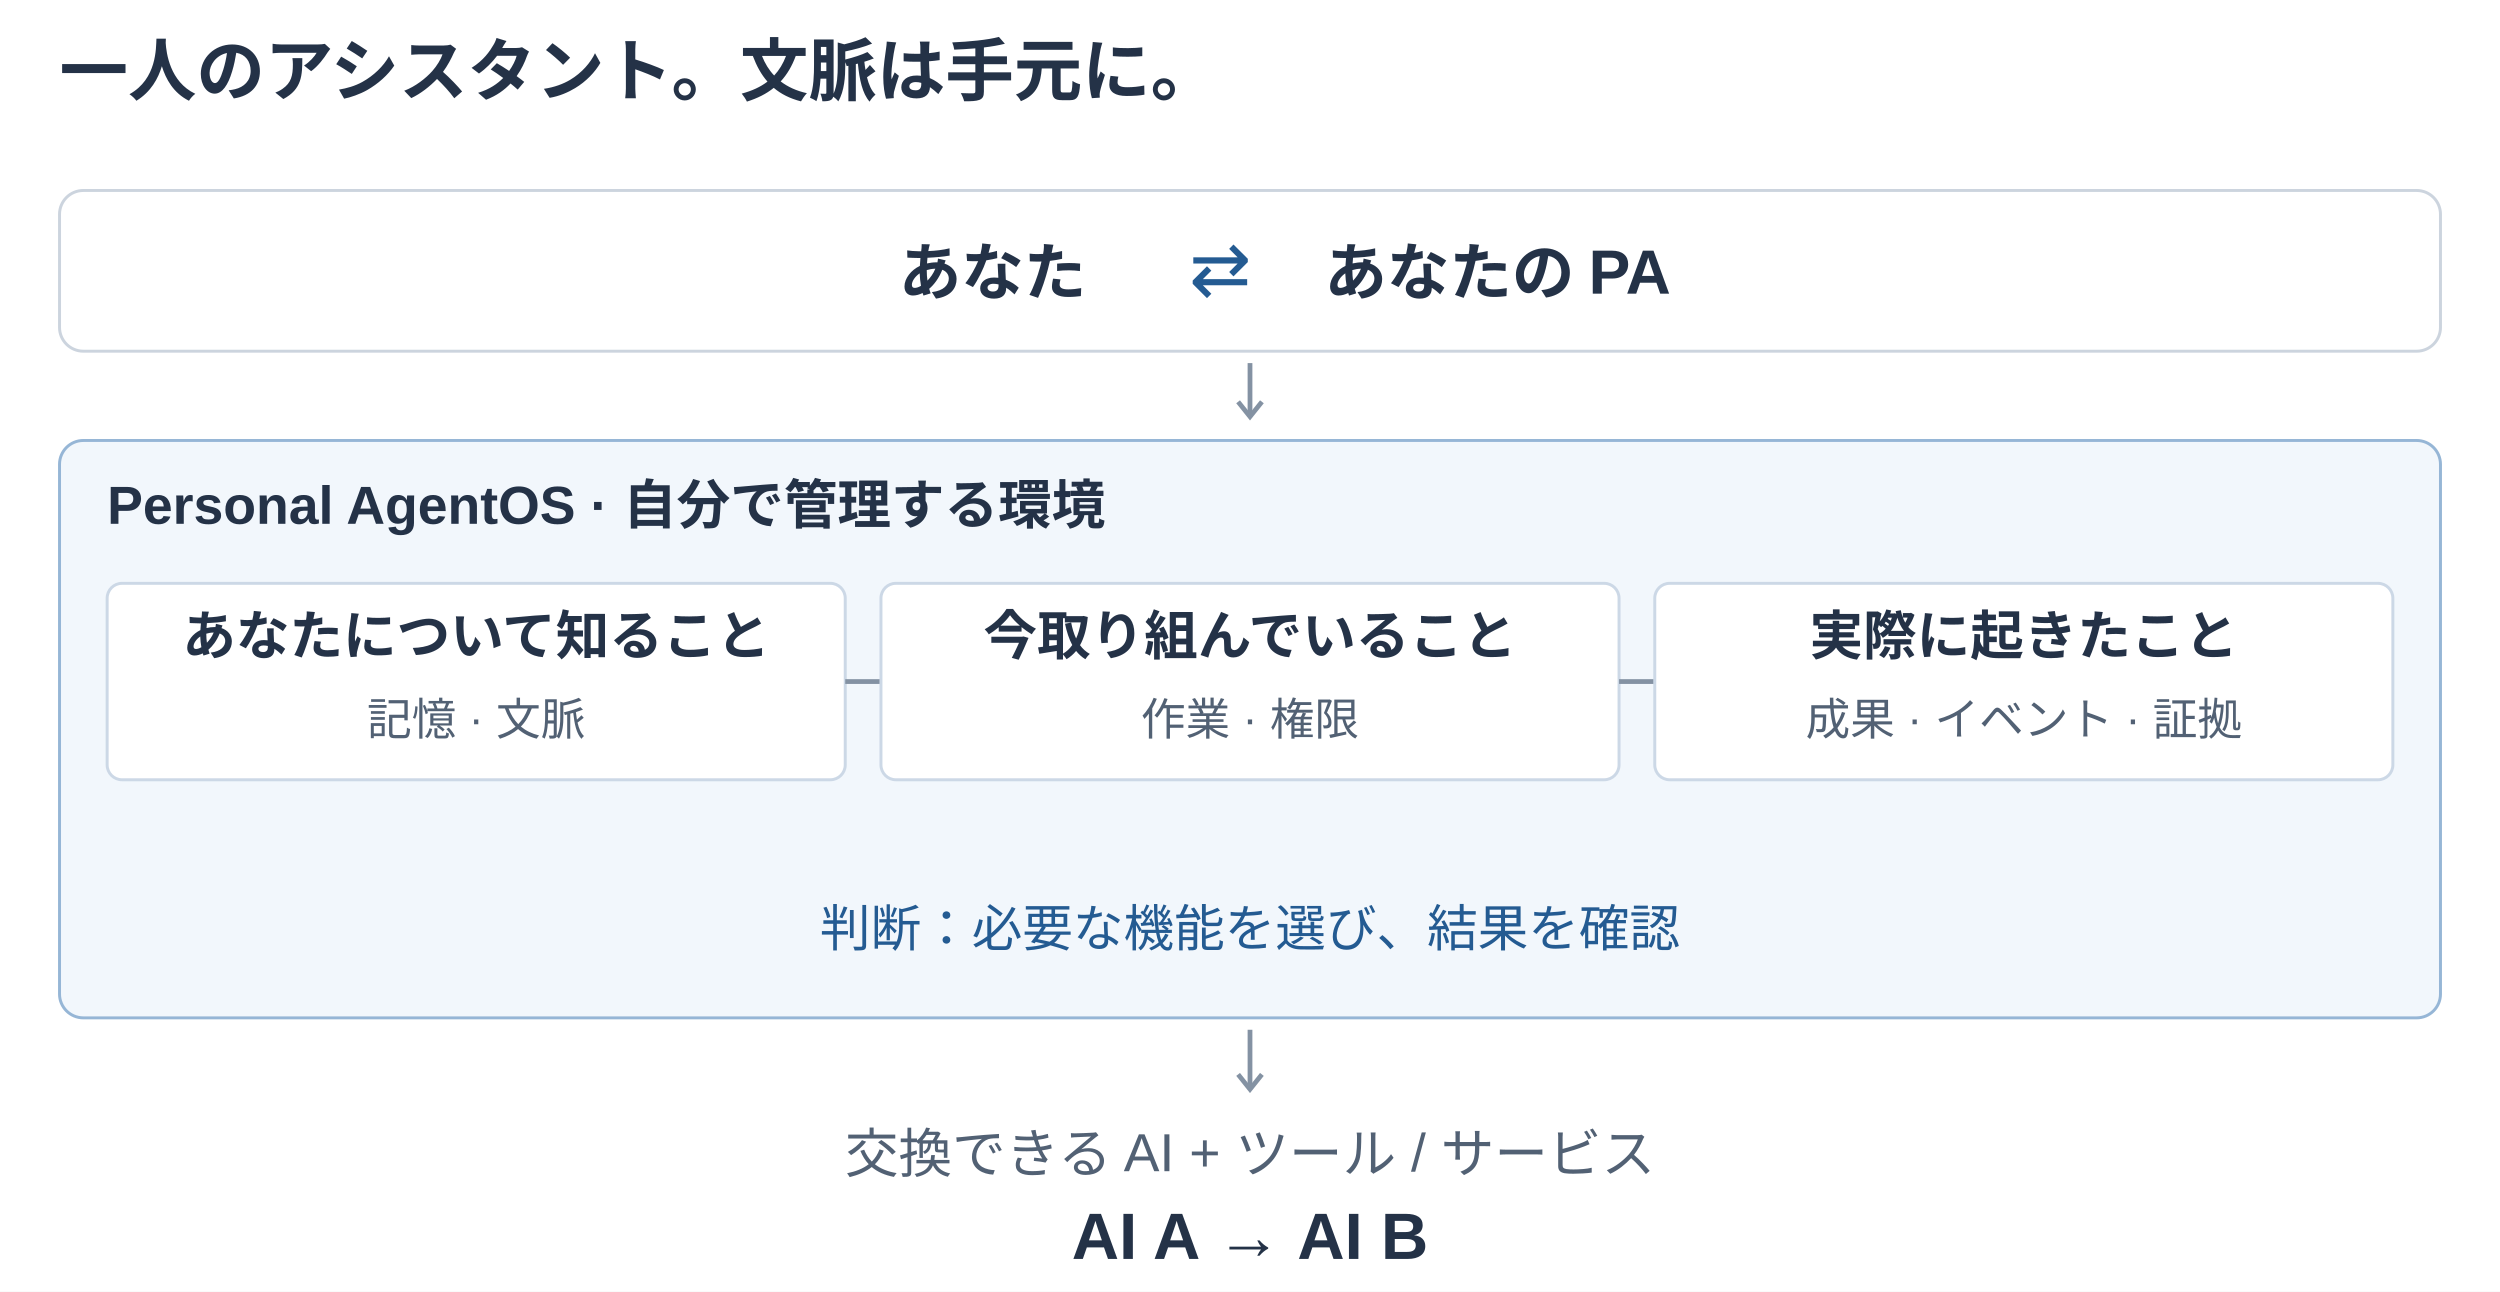
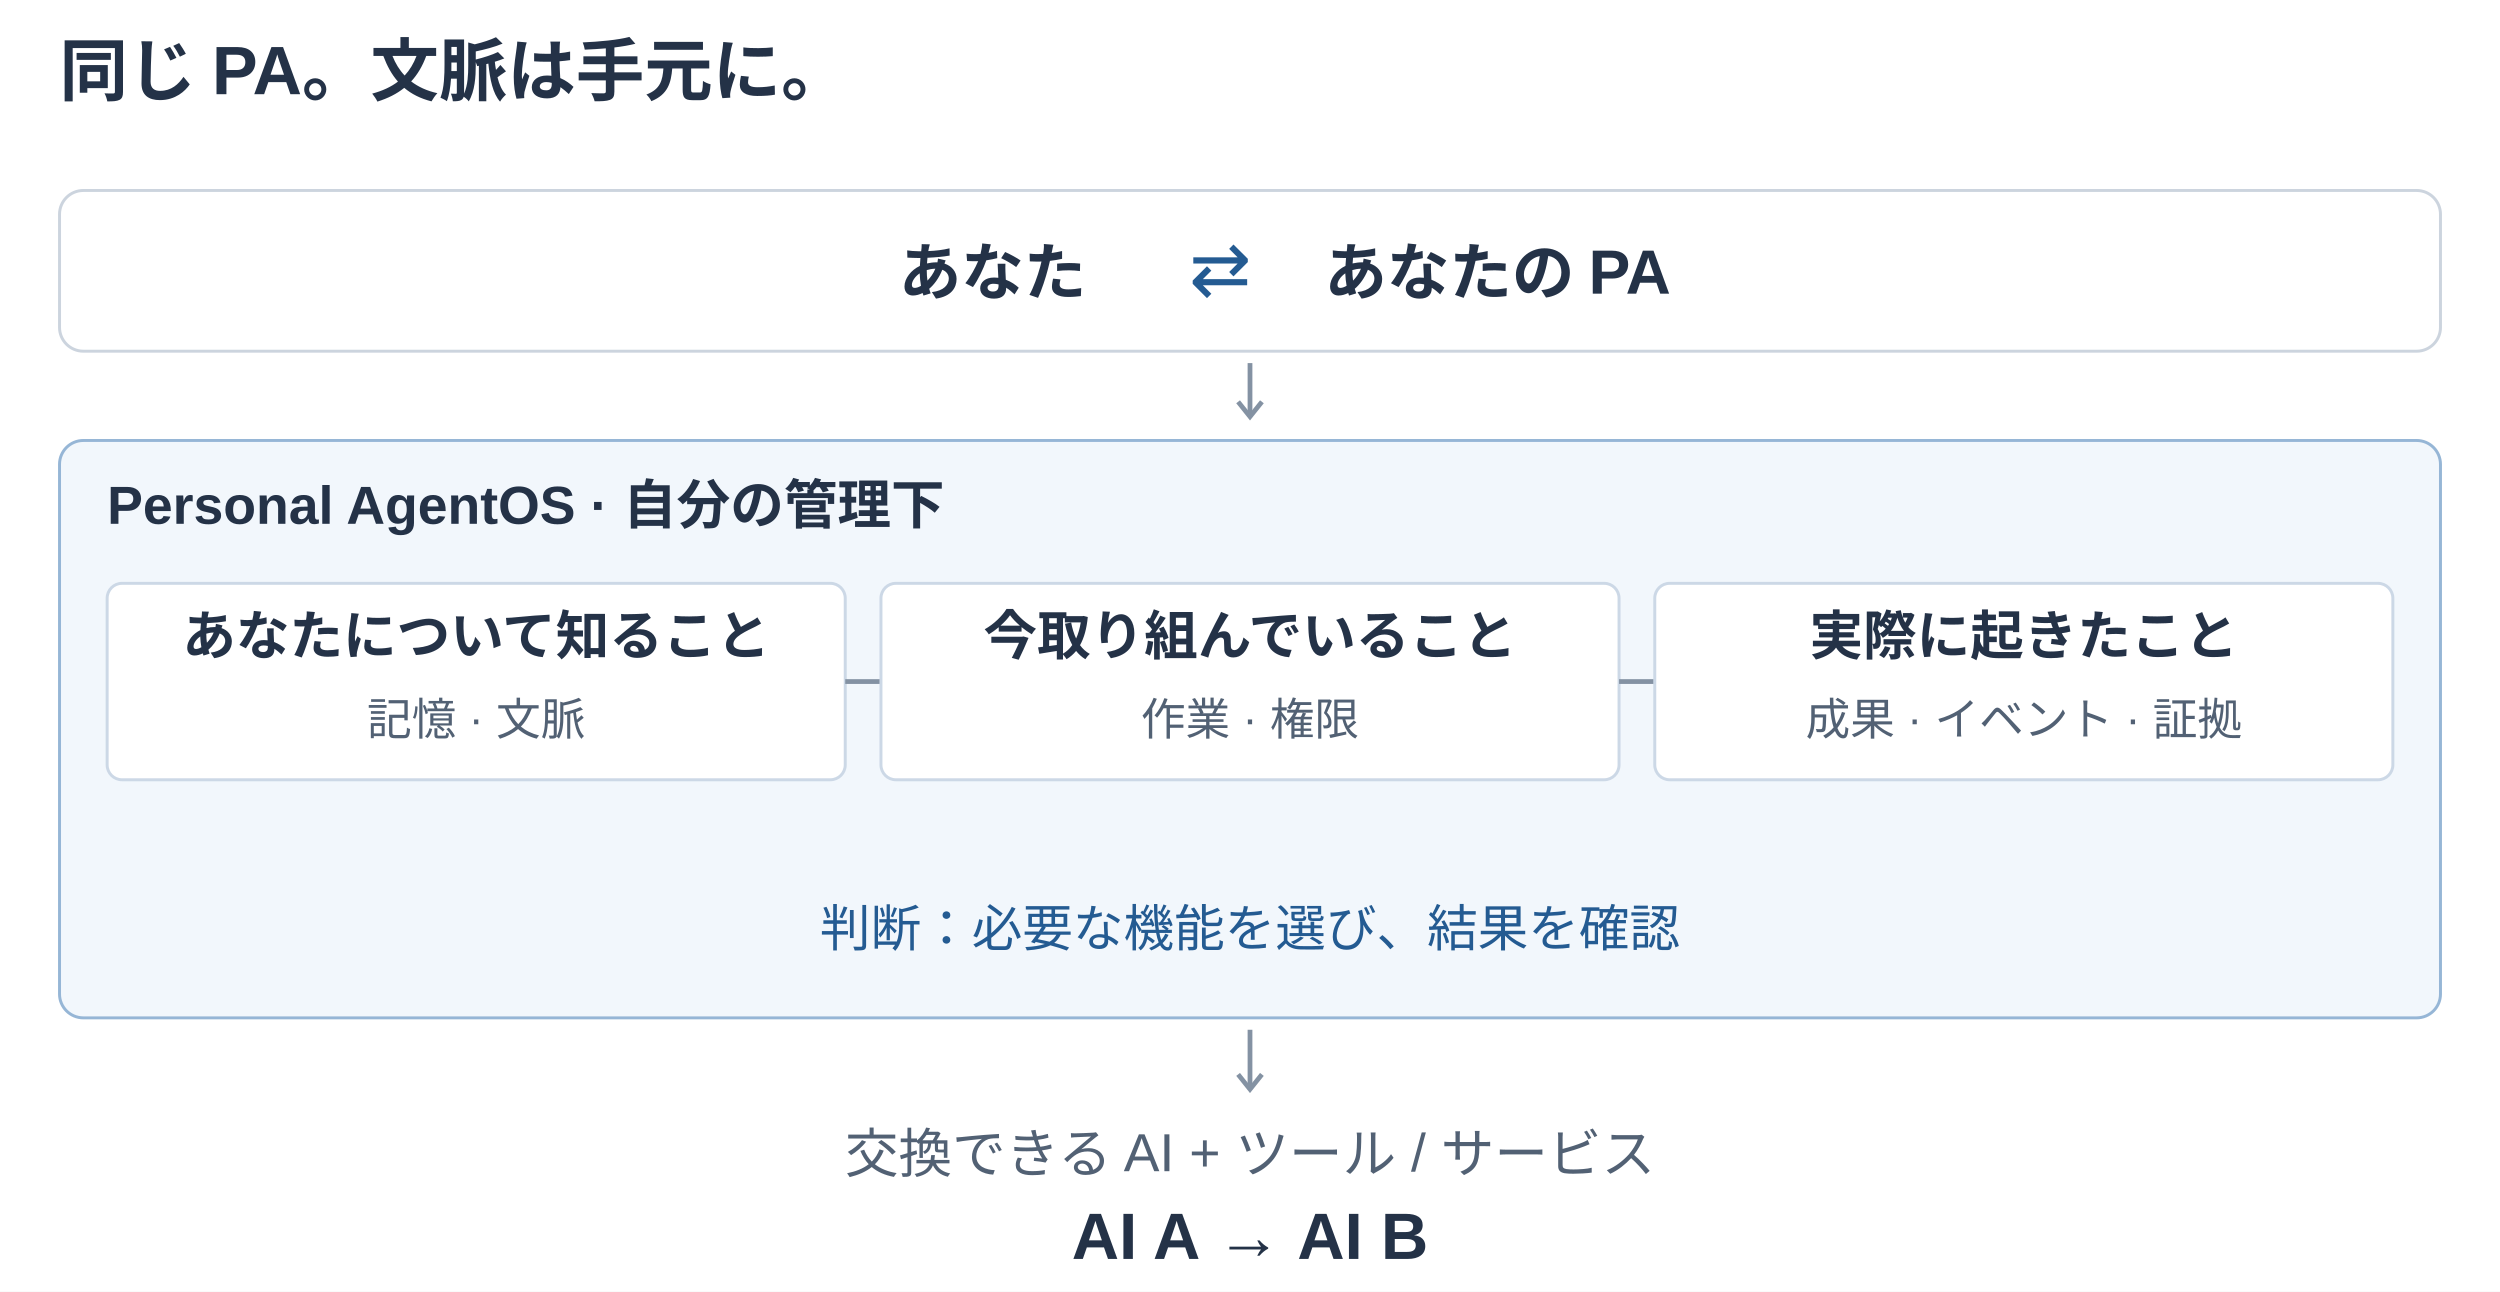
<svg xmlns="http://www.w3.org/2000/svg" width="840" height="434" viewBox="0 0 840 434" role="img" aria-labelledby="title desc">
  <style>text{font-family:Arial,"Noto Sans",sans-serif;fill:#243247} .bold{font-weight:700} .muted{fill:#526174} .blue{fill:#245b92}</style>
  <rect width="840" height="434" fill="#fff" />
-   <text x="20" y="32.0" font-size="23" class="bold" text-anchor="start">一人のアシスタント。文脈は手元に。</text>
+   <text x="20" y="32.0" font-size="23" class="bold" text-anchor="start">同じ PA。文脈は手元に。</text>
  <rect x="20" y="64" width="800" height="54" rx="8" fill="#fff" stroke="#ccd4de" />
  <text x="365.0" y="99" font-size="21" class="bold" text-anchor="end">あなた</text>
  <text x="410.0" y="99" font-size="25" class="blue" text-anchor="middle">⇄</text>
  <text x="445.0" y="99" font-size="21" class="bold" text-anchor="start">あなたの PA</text>
  <path d="M420.0 122 L420.0 140" fill="none" stroke="#8492a3" stroke-width="1.6" />
  <path d="M416.0 135 L420.0 140 L424.0 135" fill="none" stroke="#8492a3" stroke-width="1.6" />
  <rect x="20" y="148" width="800" height="194" rx="8" fill="#f2f7fc" stroke="#96b6d6" />
-   <text x="36" y="176.0" font-size="18" class="bold" text-anchor="start">Personal AgentOS · 自分で管理する環境</text>
+   <text x="36" y="176.0" font-size="18" class="bold" text-anchor="start">Personal AgentOS · 自分の管理下</text>
  <rect x="36" y="196" width="248" height="66" rx="5" fill="#fff" stroke="#ccd8e6" />
  <text x="160.0" y="220" font-size="18" class="bold" text-anchor="middle">あなたについて知ること</text>
  <text x="160.0" y="247" font-size="15" class="muted" text-anchor="middle">記憶 · 文脈</text>
  <path d="M284 229H296" fill="none" stroke="#8492a3" stroke-width="1.6" />
  <rect x="296" y="196" width="248" height="66" rx="5" fill="#fff" stroke="#ccd8e6" />
  <text x="420.0" y="220" font-size="18" class="bold" text-anchor="middle">今取り組んでいること</text>
  <text x="420.0" y="247" font-size="15" class="muted" text-anchor="middle">作業 · 権限</text>
  <path d="M544 229H556" fill="none" stroke="#8492a3" stroke-width="1.6" />
  <rect x="556" y="196" width="248" height="66" rx="5" fill="#fff" stroke="#ccd8e6" />
  <text x="680.0" y="220" font-size="18" class="bold" text-anchor="middle">実際に起きたこと</text>
  <text x="680.0" y="247" font-size="15" class="muted" text-anchor="middle">成果 · イベント · 証拠</text>
  <text x="420.0" y="318" font-size="17" class="blue" text-anchor="middle">判断：必要な機能を選び、結果を確認</text>
  <path d="M420.0 346 L420.0 366" fill="none" stroke="#8492a3" stroke-width="1.6" />
  <path d="M416.0 361 L420.0 366 L424.0 361" fill="none" stroke="#8492a3" stroke-width="1.6" />
  <text x="420.0" y="394" font-size="18" class="muted" text-anchor="middle">交換できる AI + ツール / サービス</text>
  <text x="420.0" y="423" font-size="22" class="bold" text-anchor="middle">AI A  →  AI B</text>
</svg>
